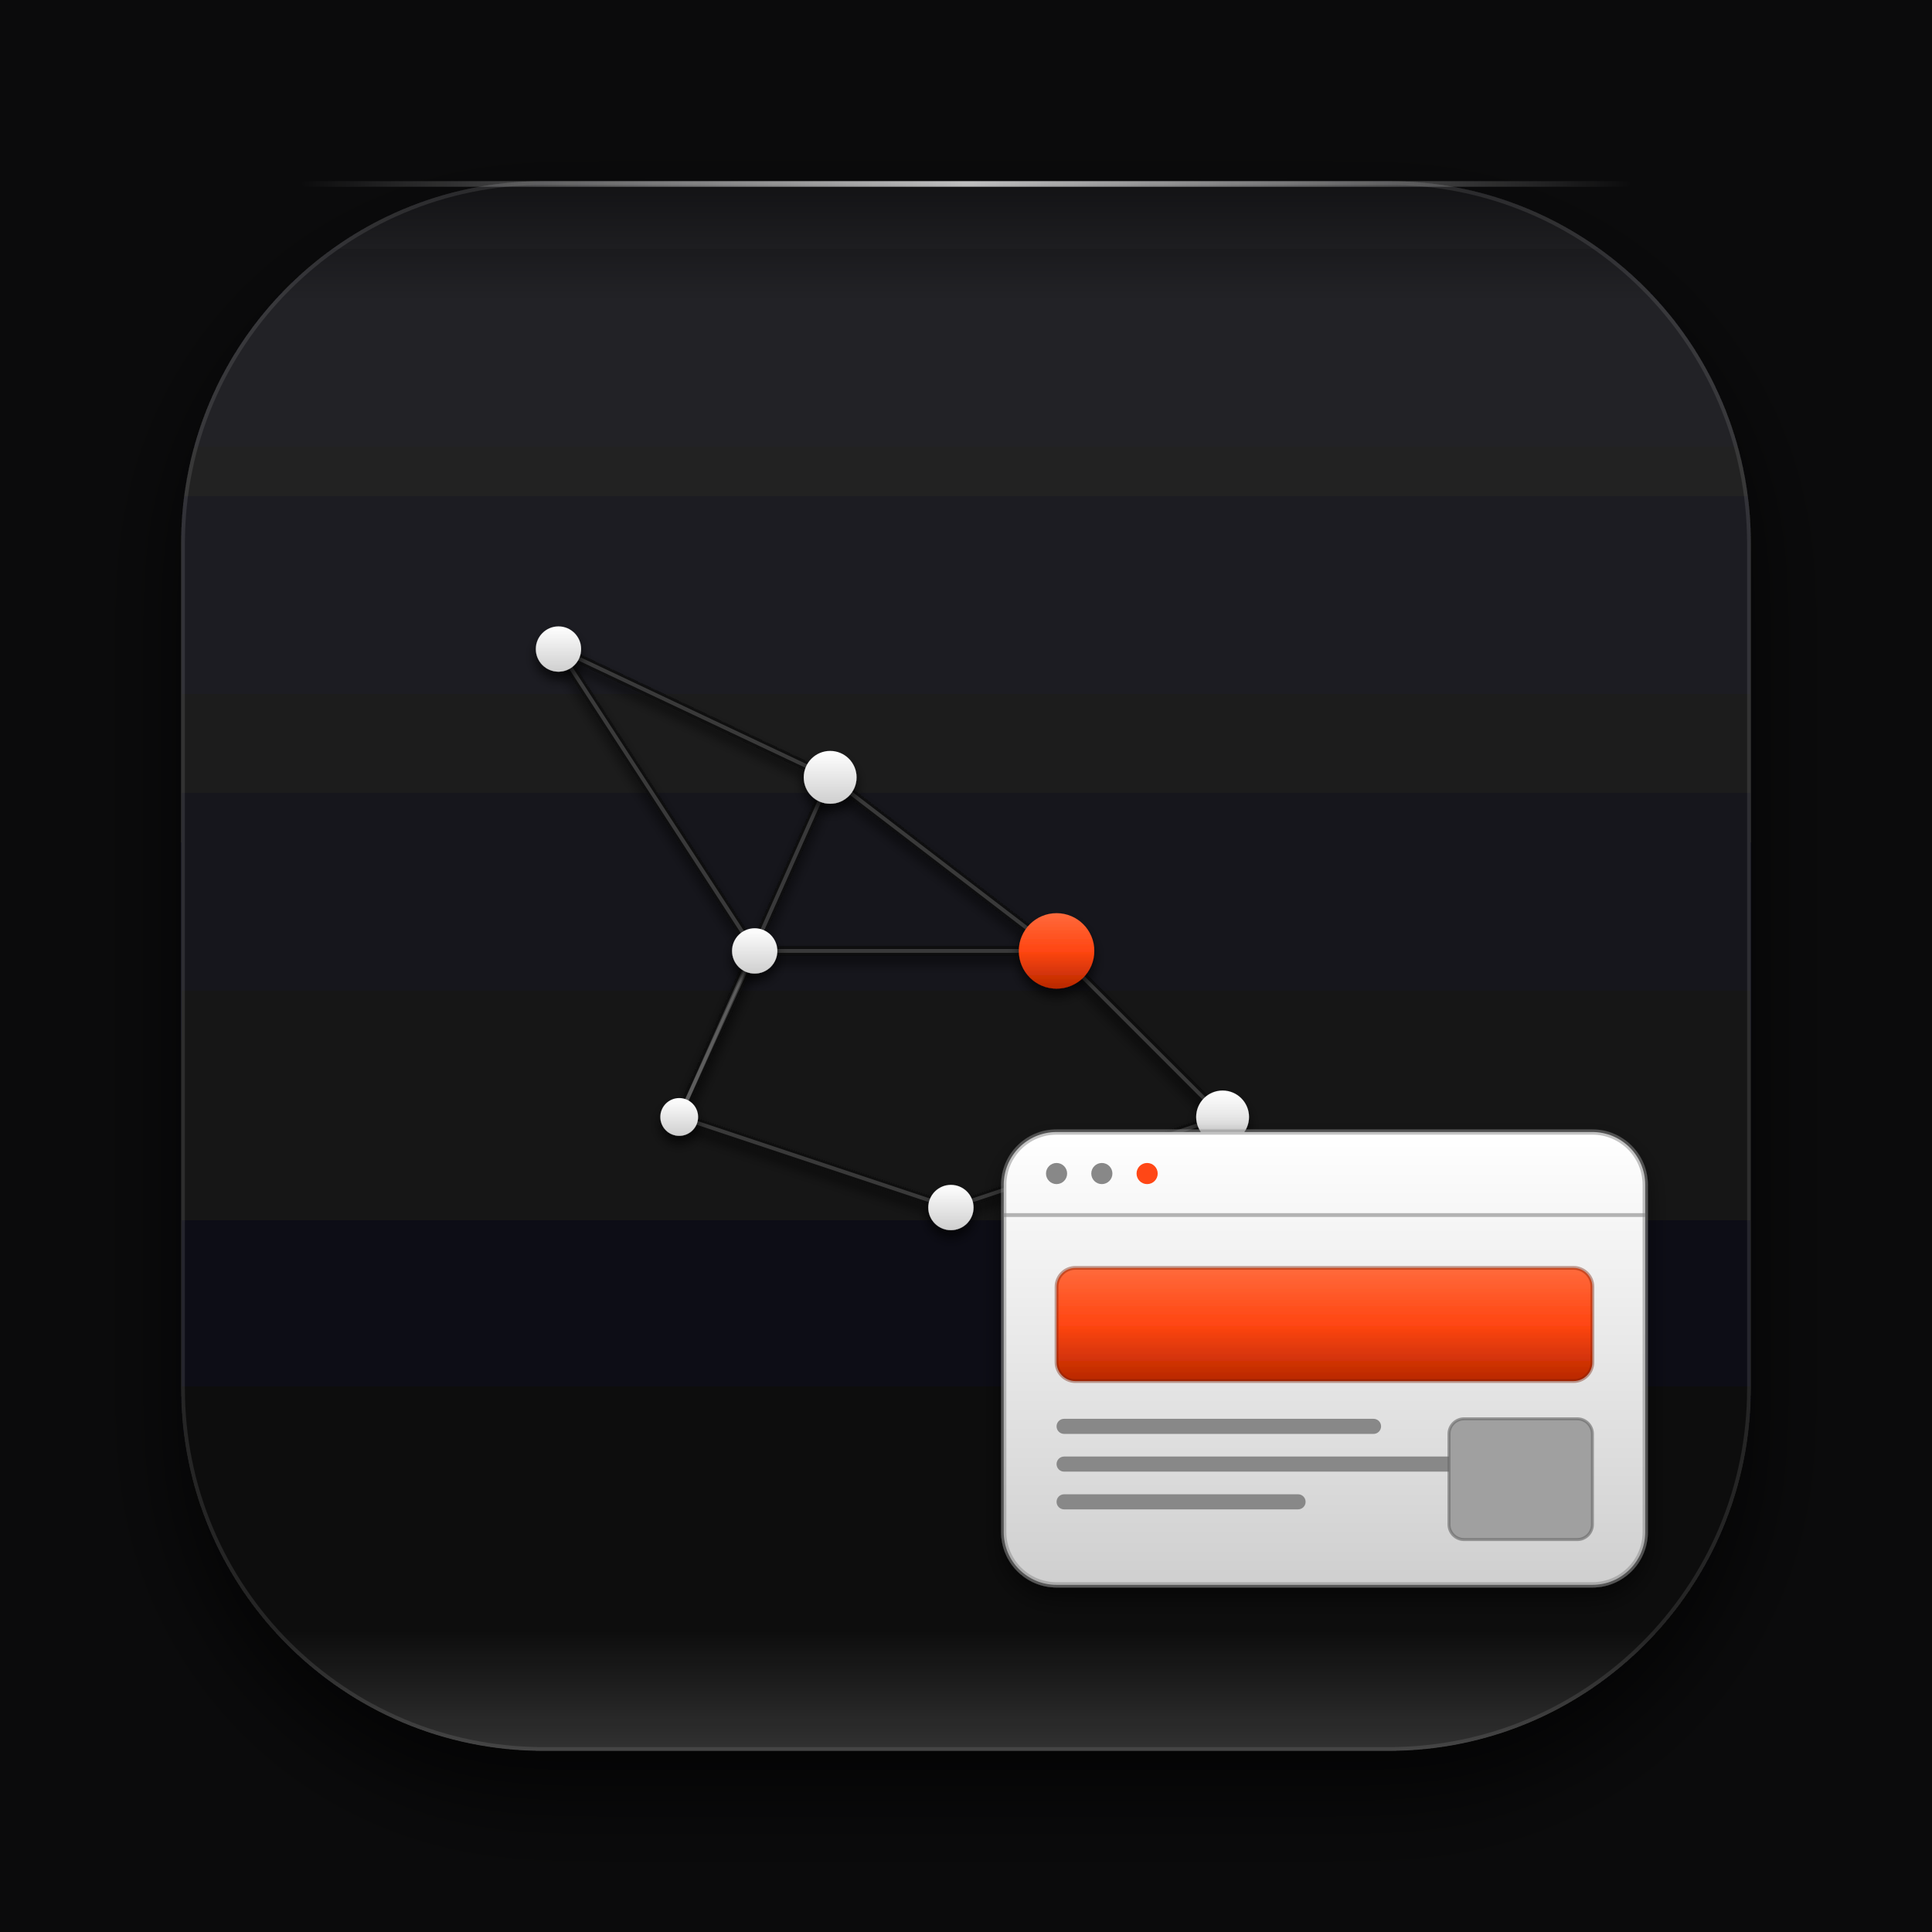
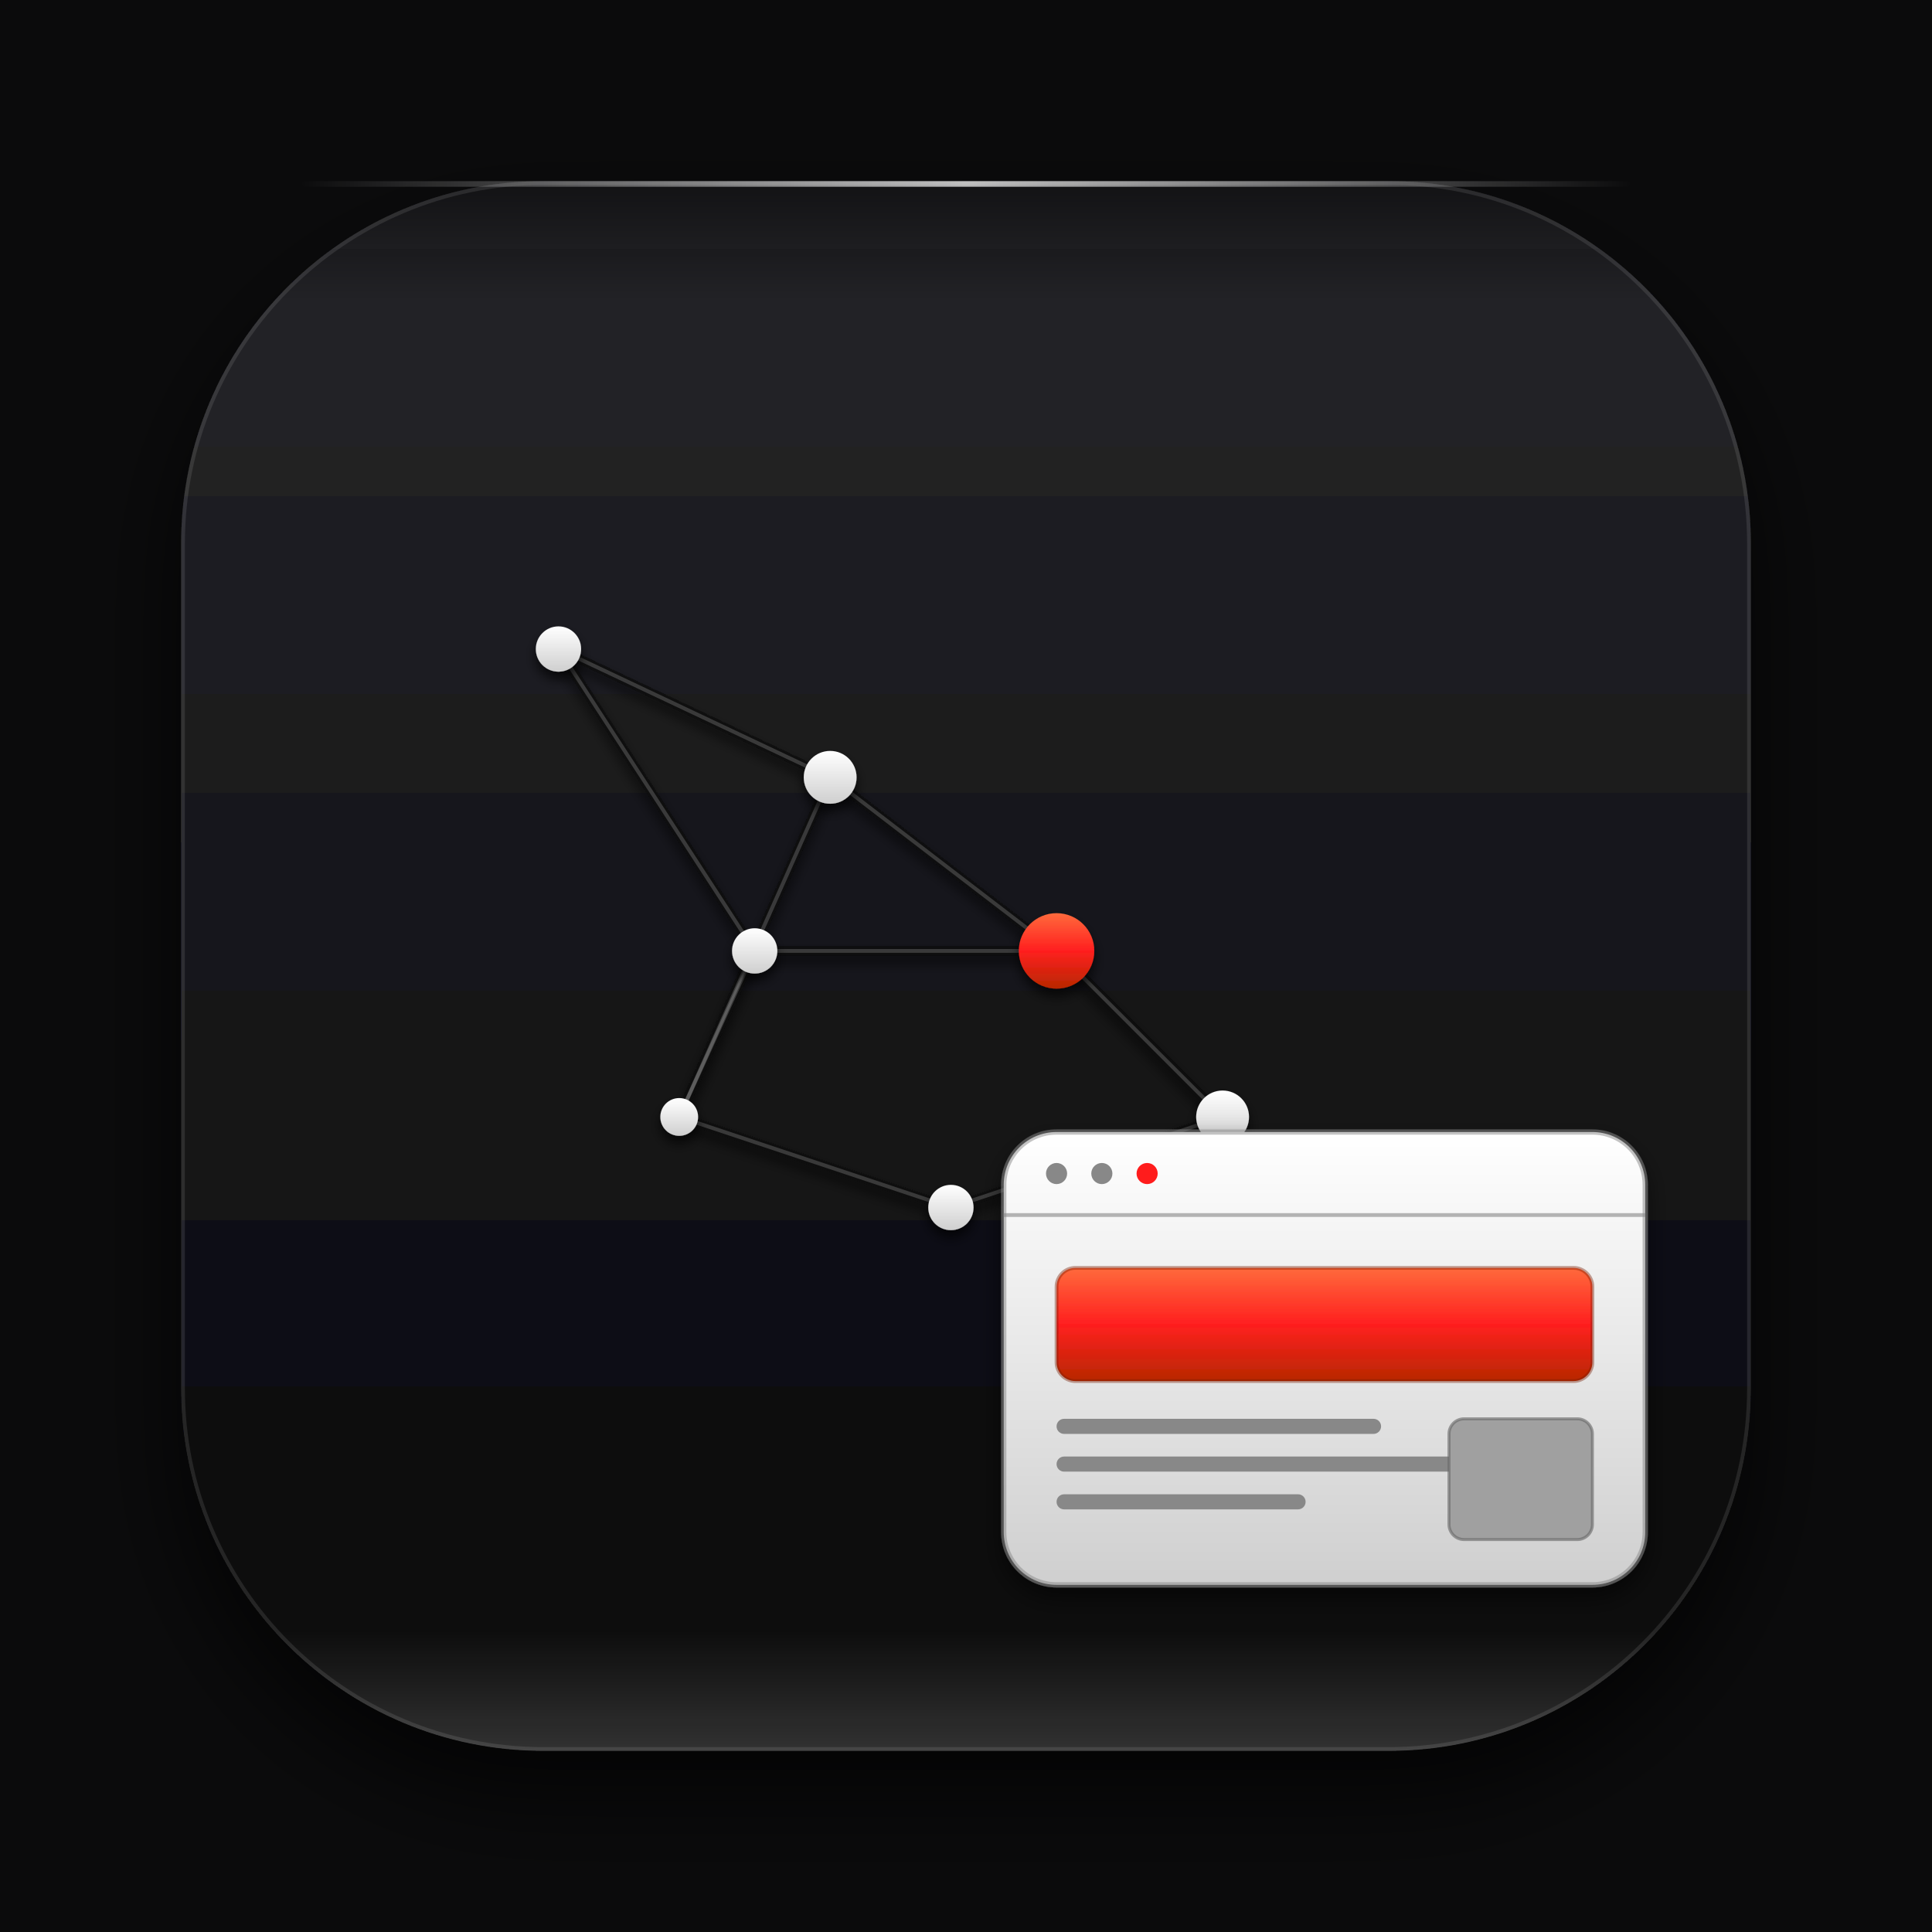
<svg xmlns="http://www.w3.org/2000/svg" viewBox="0 0 512 512" role="img" aria-label="WebSeek.ai — AI website builder">
  <defs>
    <linearGradient id="cardSurface" x1="0%" y1="0%" x2="0%" y2="100%">
      <stop offset="0%" stop-color="#26262a" />
      <stop offset="50%" stop-color="#16161a" />
      <stop offset="100%" stop-color="#08080a" />
    </linearGradient>
    <linearGradient id="bevelTop" x1="0%" y1="0%" x2="0%" y2="100%">
      <stop offset="0%" stop-color="#000000" stop-opacity="0.55" />
      <stop offset="8%" stop-color="#000000" stop-opacity="0" />
    </linearGradient>
    <linearGradient id="bevelBottom" x1="0%" y1="0%" x2="0%" y2="100%">
      <stop offset="92%" stop-color="#ffffff" stop-opacity="0" />
      <stop offset="100%" stop-color="#ffffff" stop-opacity="0.16" />
    </linearGradient>
    <linearGradient id="topCatch" x1="0%" y1="0%" x2="100%" y2="0%">
      <stop offset="0%" stop-color="#ffffff" stop-opacity="0" />
      <stop offset="50%" stop-color="#ffffff" stop-opacity="0.7" />
      <stop offset="100%" stop-color="#ffffff" stop-opacity="0" />
    </linearGradient>
    <linearGradient id="orangeMat" x1="0%" y1="0%" x2="0%" y2="100%">
      <stop offset="0%" stop-color="#ff6a3c" />
-       <stop offset="50%" stop-color="#ff4612" />
+       <stop offset="50%" stop-color="#ff1f1f" />
      <stop offset="100%" stop-color="#b82800" />
    </linearGradient>
    <linearGradient id="whiteMat" x1="0%" y1="0%" x2="0%" y2="100%">
      <stop offset="0%" stop-color="#ffffff" />
      <stop offset="100%" stop-color="#cfcfcf" />
    </linearGradient>
    <filter id="dropShadow" x="-50%" y="-50%" width="200%" height="200%">
      <feGaussianBlur in="SourceAlpha" stdDeviation="12" />
      <feOffset dx="0" dy="12" />
      <feComponentTransfer>
        <feFuncA type="linear" slope="0.7" />
      </feComponentTransfer>
      <feMerge>
        <feMergeNode />
        <feMergeNode in="SourceGraphic" />
      </feMerge>
    </filter>
    <filter id="softShadow" x="-50%" y="-50%" width="200%" height="200%">
      <feGaussianBlur in="SourceAlpha" stdDeviation="3" />
      <feOffset dx="0" dy="3" />
      <feComponentTransfer>
        <feFuncA type="linear" slope="0.55" />
      </feComponentTransfer>
      <feMerge>
        <feMergeNode />
        <feMergeNode in="SourceGraphic" />
      </feMerge>
    </filter>
    <filter id="nodeEmboss" x="-50%" y="-50%" width="200%" height="200%">
      <feGaussianBlur in="SourceAlpha" stdDeviation="1.5" />
      <feOffset dx="0" dy="2" />
      <feComponentTransfer>
        <feFuncA type="linear" slope="0.7" />
      </feComponentTransfer>
      <feMerge>
        <feMergeNode />
        <feMergeNode in="SourceGraphic" />
      </feMerge>
    </filter>
  </defs>
  <rect width="512" height="512" fill="#0b0b0c" />
  <g filter="url(#dropShadow)">
    <rect x="48" y="48" width="416" height="416" rx="96" fill="url(#cardSurface)" />
  </g>
  <rect x="48" y="48" width="416" height="416" rx="96" fill="url(#bevelTop)" />
  <rect x="48" y="48" width="416" height="416" rx="96" fill="url(#bevelBottom)" />
  <rect x="80" y="48" width="352" height="1.5" rx="0.75" fill="url(#topCatch)" />
  <rect x="48.5" y="48.5" width="415" height="415" rx="95.5" fill="none" stroke="#ffffff" stroke-opacity="0.1" stroke-width="1" />
  <g stroke="#0a0a0c" stroke-opacity="0.85" stroke-width="2.4" fill="none" stroke-linecap="round" filter="url(#nodeEmboss)">
    <line x1="148" y1="172" x2="220" y2="206" />
    <line x1="148" y1="172" x2="200" y2="252" />
    <line x1="220" y1="206" x2="180" y2="296" />
    <line x1="220" y1="206" x2="280" y2="252" />
    <line x1="200" y1="252" x2="180" y2="296" />
    <line x1="200" y1="252" x2="280" y2="252" />
    <line x1="280" y1="252" x2="324" y2="296" />
    <line x1="180" y1="296" x2="252" y2="320" />
    <line x1="252" y1="320" x2="324" y2="296" />
  </g>
  <g stroke="#ffffff" stroke-opacity="0.18" stroke-width="1" fill="none" stroke-linecap="round">
    <line x1="148" y1="172" x2="220" y2="206" />
    <line x1="148" y1="172" x2="200" y2="252" />
    <line x1="220" y1="206" x2="180" y2="296" />
    <line x1="220" y1="206" x2="280" y2="252" />
    <line x1="200" y1="252" x2="180" y2="296" />
    <line x1="200" y1="252" x2="280" y2="252" />
    <line x1="280" y1="252" x2="324" y2="296" />
    <line x1="180" y1="296" x2="252" y2="320" />
    <line x1="252" y1="320" x2="324" y2="296" />
  </g>
  <g filter="url(#nodeEmboss)">
    <circle cx="148" cy="172" r="6" fill="url(#whiteMat)" />
    <circle cx="220" cy="206" r="7" fill="url(#whiteMat)" />
    <circle cx="200" cy="252" r="6" fill="url(#whiteMat)" />
    <circle cx="180" cy="296" r="5" fill="url(#whiteMat)" />
    <circle cx="252" cy="320" r="6" fill="url(#whiteMat)" />
    <circle cx="280" cy="252" r="10" fill="url(#orangeMat)" />
    <circle cx="324" cy="296" r="7" fill="url(#whiteMat)" />
  </g>
  <g transform="translate(266 300)" filter="url(#softShadow)">
    <rect x="0" y="0" width="170" height="120" rx="14" fill="url(#whiteMat)" stroke="#888888" stroke-opacity="0.5" stroke-width="1.4" />
    <line x1="0" y1="22" x2="170" y2="22" stroke="#888888" stroke-opacity="0.6" stroke-width="1" />
    <circle cx="14" cy="11" r="2.8" fill="#888888" />
    <circle cx="26" cy="11" r="2.8" fill="#888888" />
-     <circle cx="38" cy="11" r="2.8" fill="#ff4612" />
+     <circle cx="38" cy="11" r="2.8" fill="#ff1f1f" />
    <rect x="14" y="36" width="142" height="30" rx="5" fill="url(#orangeMat)" stroke="#7a1d04" stroke-opacity="0.4" stroke-width="1" />
    <rect x="14" y="76" width="86" height="4" rx="2" fill="#888888" />
    <rect x="14" y="86" width="106" height="4" rx="2" fill="#888888" />
    <rect x="14" y="96" width="66" height="4" rx="2" fill="#888888" />
    <rect x="118" y="76" width="38" height="32" rx="4" fill="#a0a0a0" stroke="#666666" stroke-opacity="0.6" stroke-width="0.8" />
  </g>
</svg>
